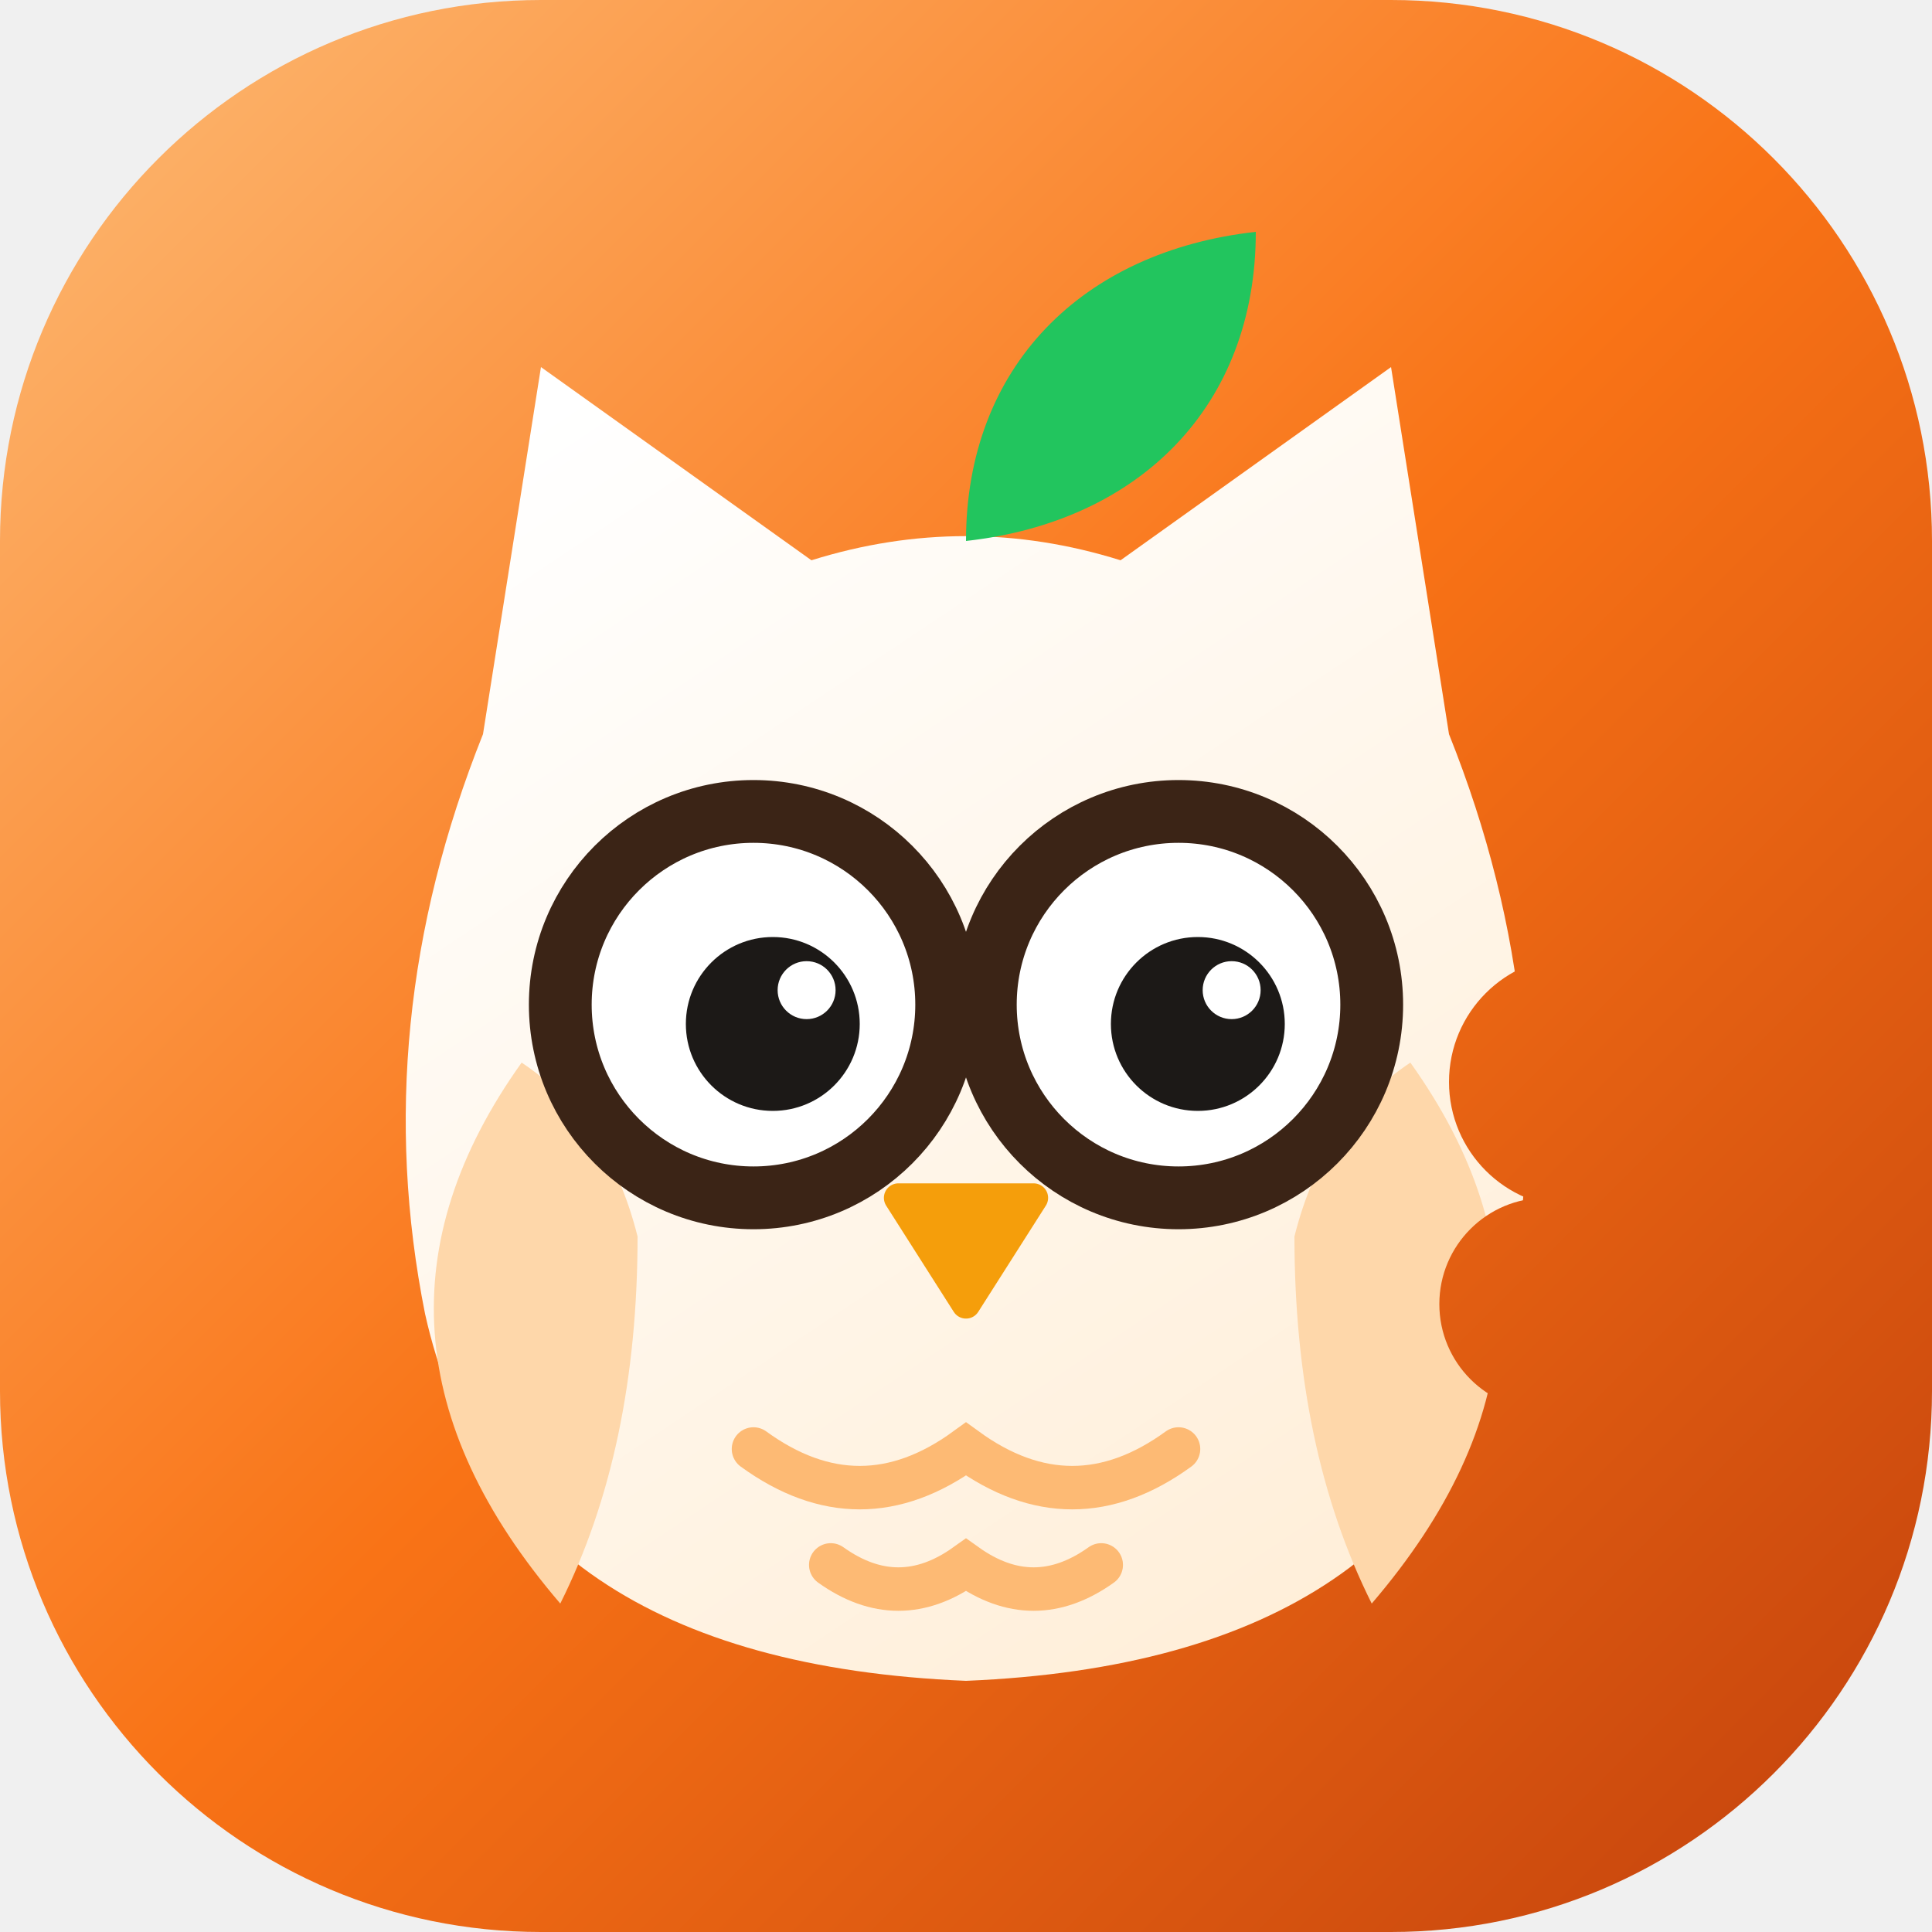
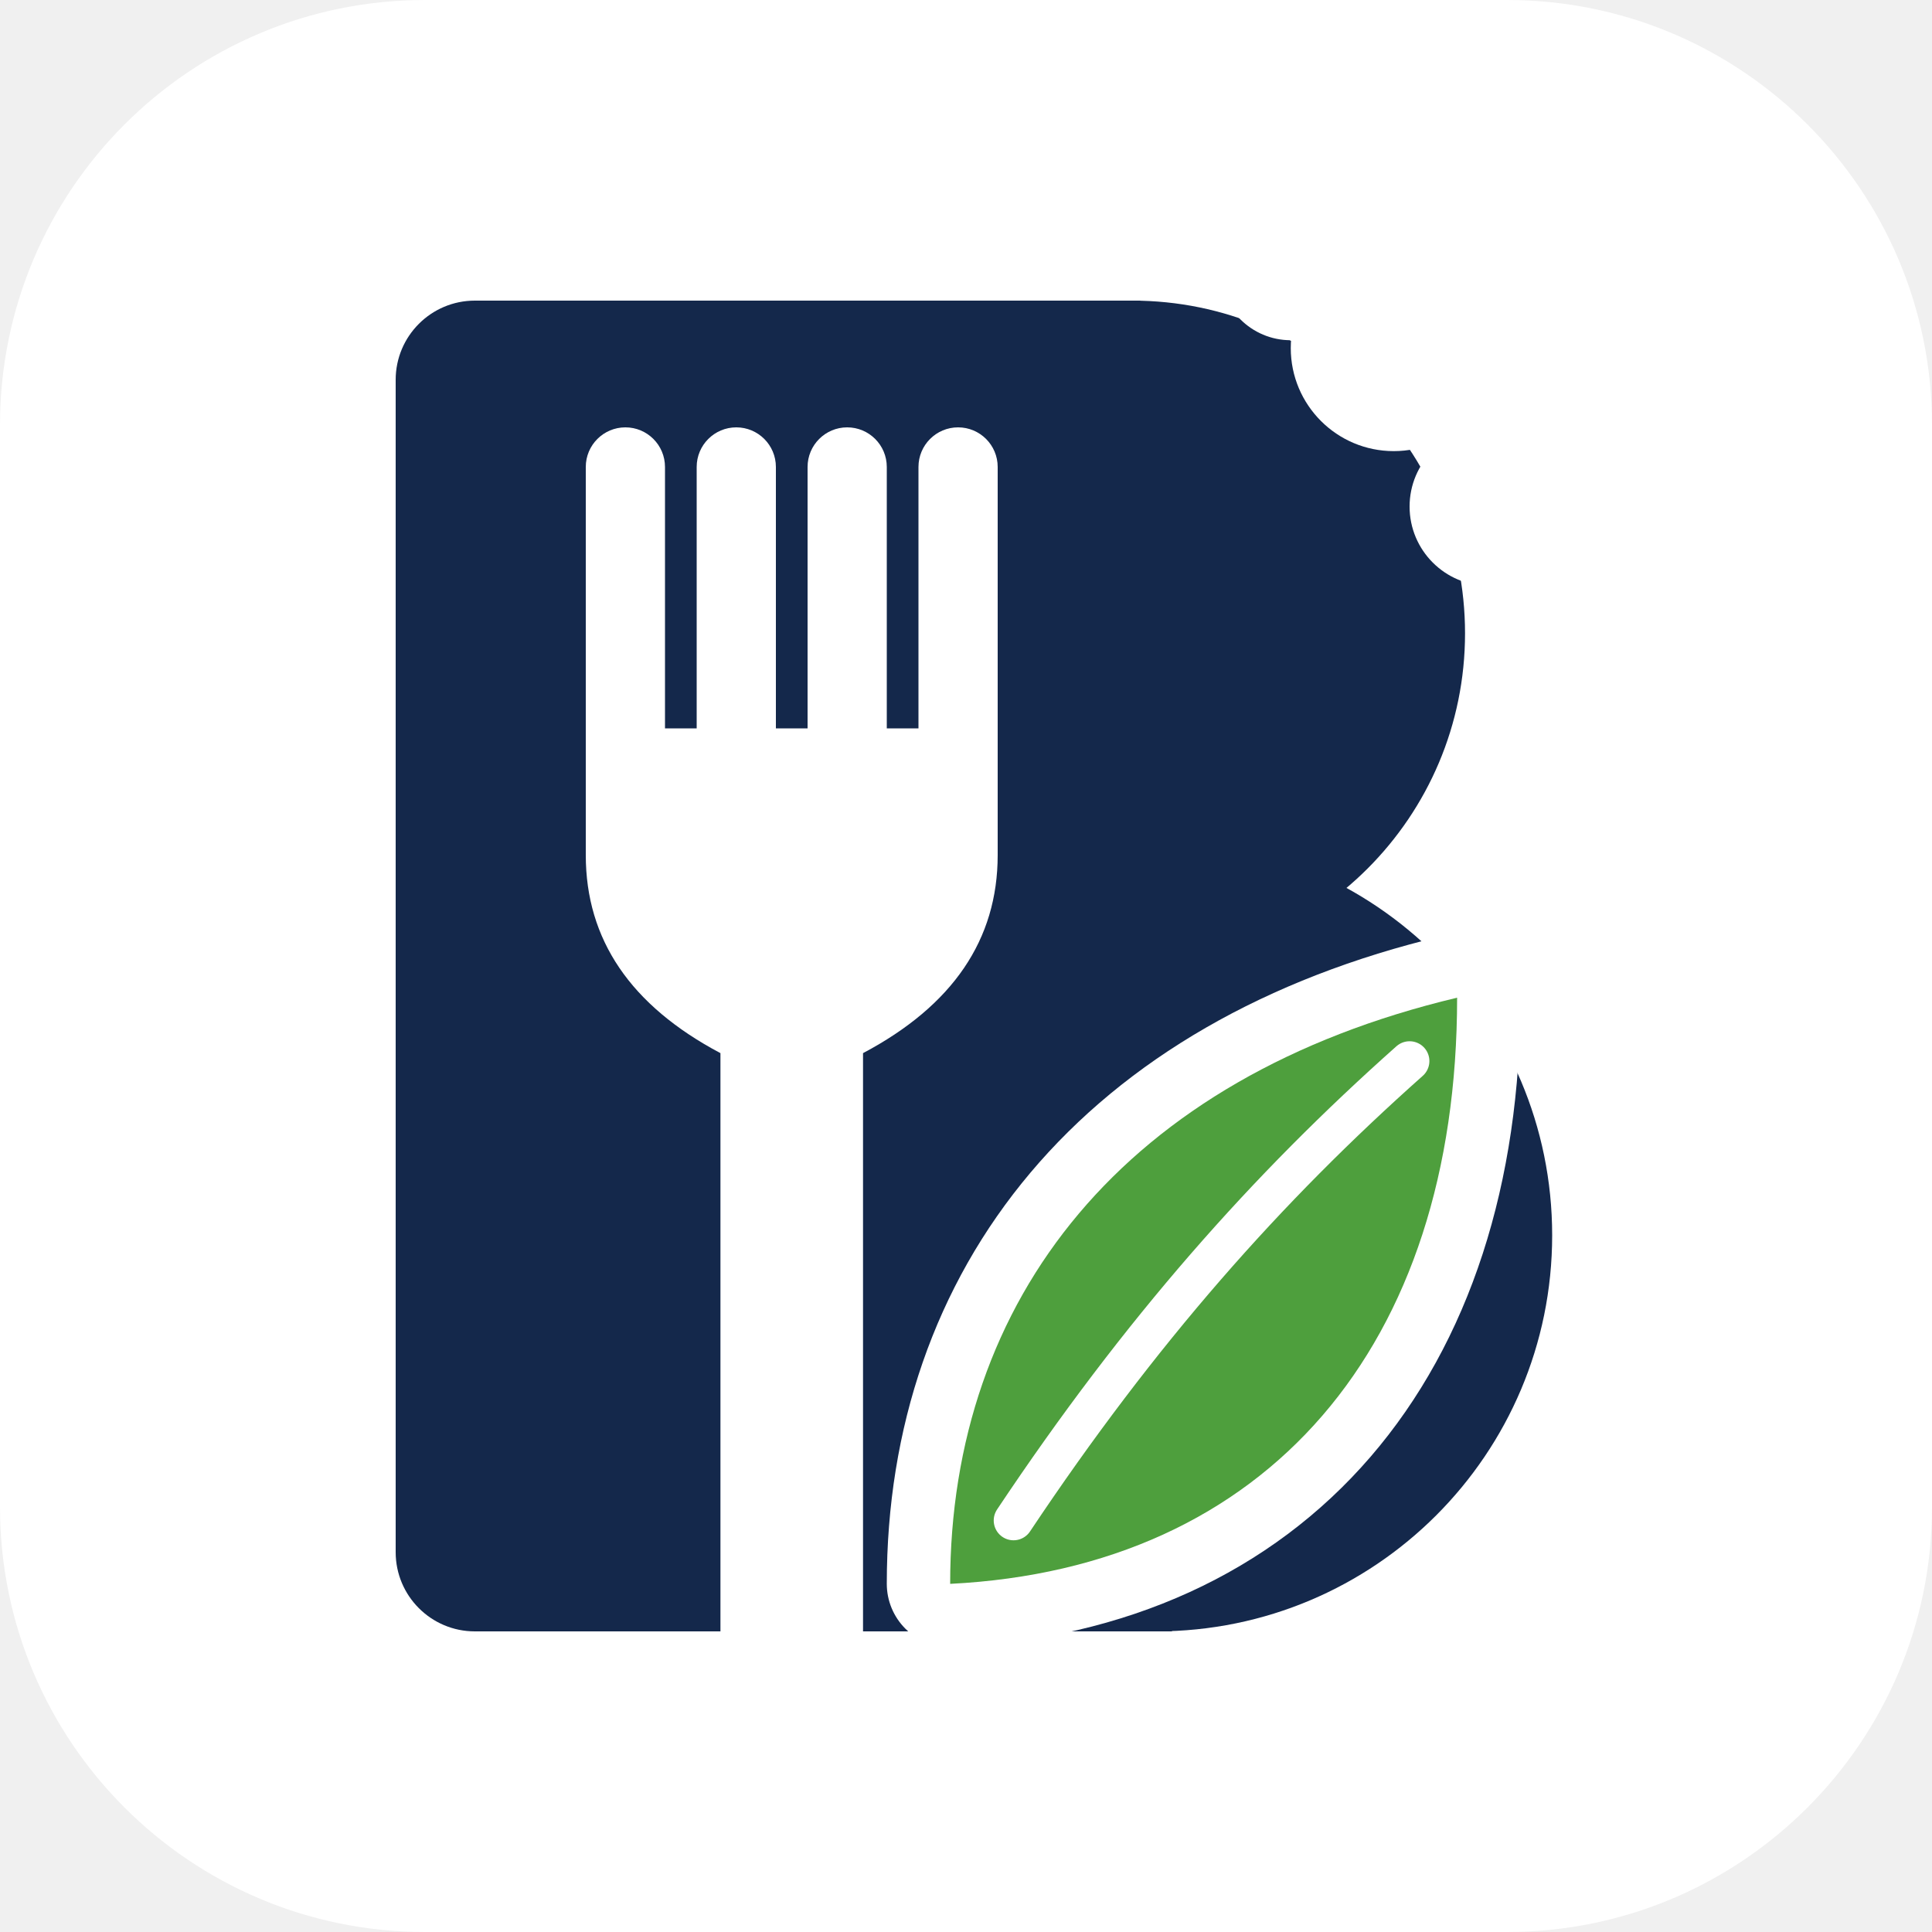
<svg xmlns="http://www.w3.org/2000/svg" viewBox="0 0 200 200" role="img" aria-label="Bite Wise">
  <defs>
-     <linearGradient id="m-tile" x1="0" y1="0" x2="200" y2="200" gradientUnits="userSpaceOnUse">
-       <stop offset="0" stop-color="#FDBA74" />
-       <stop offset=".5" stop-color="#F97316" />
-       <stop offset="1" stop-color="#C2410C" />
-     </linearGradient>
-     <linearGradient id="m-body" x1="60" y1="40" x2="150" y2="175" gradientUnits="userSpaceOnUse">
-       <stop offset="0" stop-color="#FFFFFF" />
-       <stop offset="1" stop-color="#FFEDD5" />
-     </linearGradient>
-     <mask id="m-bite" maskUnits="userSpaceOnUse" x="0" y="0" width="200" height="200">
+     <mask id="m-b" maskUnits="userSpaceOnUse" x="0" y="0" width="200" height="200">
+       <rect x="28" y="16" width="84" height="168" rx="10" fill="#fff" />
+       <rect x="96" y="16" width="26" height="84" fill="#fff" />
+       <circle cx="121" cy="58" r="42" fill="#fff" />
+       <rect x="96" y="92" width="30" height="92" fill="#fff" />
+       <circle cx="124" cy="134" r="50" fill="#fff" />
+       <circle cx="154" cy="22" r="13" fill="#000" />
+       <circle cx="166" cy="42" r="10" fill="#000" />
+       <circle cx="141" cy="12" r="9" fill="#000" />
+       <g fill="#000">
+         <rect x="52" y="32" width="10" height="46" rx="5" />
+         <rect x="66" y="32" width="10" height="46" rx="5" />
+         <rect x="80" y="32" width="10" height="46" rx="5" />
+         <rect x="94" y="32" width="10" height="46" rx="5" />
+         <path d="M52 70 L104 70 L104 86 Q104 102 87 111 L87 200 L69 200 L69 111 Q52 102 52 86 Z" />
+       </g>
+       <path d="M98 178 C 98 142, 120 114, 162 104 C 162 148, 138 176, 98 178 Z" fill="#000" stroke="#000" stroke-width="16" stroke-linejoin="round" />
+     </mask>
+     <mask id="m-v" maskUnits="userSpaceOnUse" x="0" y="0" width="200" height="200">
      <rect width="200" height="200" fill="#fff" />
-       <circle cx="163" cy="112" r="13" fill="#000" />
-       <circle cx="160" cy="135" r="11" fill="#000" />
+       <path d="M106 170 C 122 146, 138 128, 156 112" fill="none" stroke="#000" stroke-width="5" stroke-linecap="round" />
    </mask>
  </defs>
-   <rect class="tile" width="200" height="200" rx="56" fill="url(#m-tile)" />
-   <g class="mark">
-     <g class="body" mask="url(#m-bite)">
-       <path d="M50 76 L56 38 L84 58 Q100 53 116 58 L144 38 L150 76 Q162 106 156 136 Q148 172 100 174 Q52 172 44 136 Q38 106 50 76 Z" fill="url(#m-body)" />
-       <path d="M54 110 Q34 138 58 166 Q66 150 66 128 Q63 116 54 110 Z" fill="#FED7AA" />
-       <path d="M146 110 Q166 138 142 166 Q134 150 134 128 Q137 116 146 110 Z" fill="#FED7AA" />
-       <path d="M78 150 q11 8 22 0 q11 8 22 0 M86 162 q7 5 14 0 q7 5 14 0" fill="none" stroke="#FDBA74" stroke-width="4.5" stroke-linecap="round" />
+   <rect width="200" height="200" rx="44" fill="#FFFFFF" />
+   <g transform="translate(18 18) scale(.82)">
+     <g class="b">
+       <rect width="200" height="200" fill="#14284B" mask="url(#m-b)" />
    </g>
-     <path class="leaf" d="M100 56 C 100 38, 112 26, 130 24 C 130 42, 118 54, 100 56 Z" fill="#22C55E" />
-     <g class="eyes">
-       <circle cx="78" cy="104" r="20" fill="#fff" stroke="#3B2416" stroke-width="6.5" />
-       <circle cx="122" cy="104" r="20" fill="#fff" stroke="#3B2416" stroke-width="6.5" />
-       <path d="M98 101 Q100 97 102 101" fill="none" stroke="#3B2416" stroke-width="5" stroke-linecap="round" />
-       <circle cx="80" cy="106" r="9" fill="#1C1917" />
-       <circle cx="124" cy="106" r="9" fill="#1C1917" />
-       <circle cx="83.5" cy="102.5" r="3" fill="#fff" />
-       <circle cx="127.5" cy="102.5" r="3" fill="#fff" />
+     <g class="leaf">
+       <path d="M98 178 C 98 142, 120 114, 162 104 C 162 148, 138 176, 98 178 Z" fill="#4E9F3D" mask="url(#m-v)" />
    </g>
-     <path class="beak" d="M93 124 L107 124 L100 135 Z" fill="#F59E0B" stroke="#F59E0B" stroke-width="3" stroke-linejoin="round" />
  </g>
</svg>
